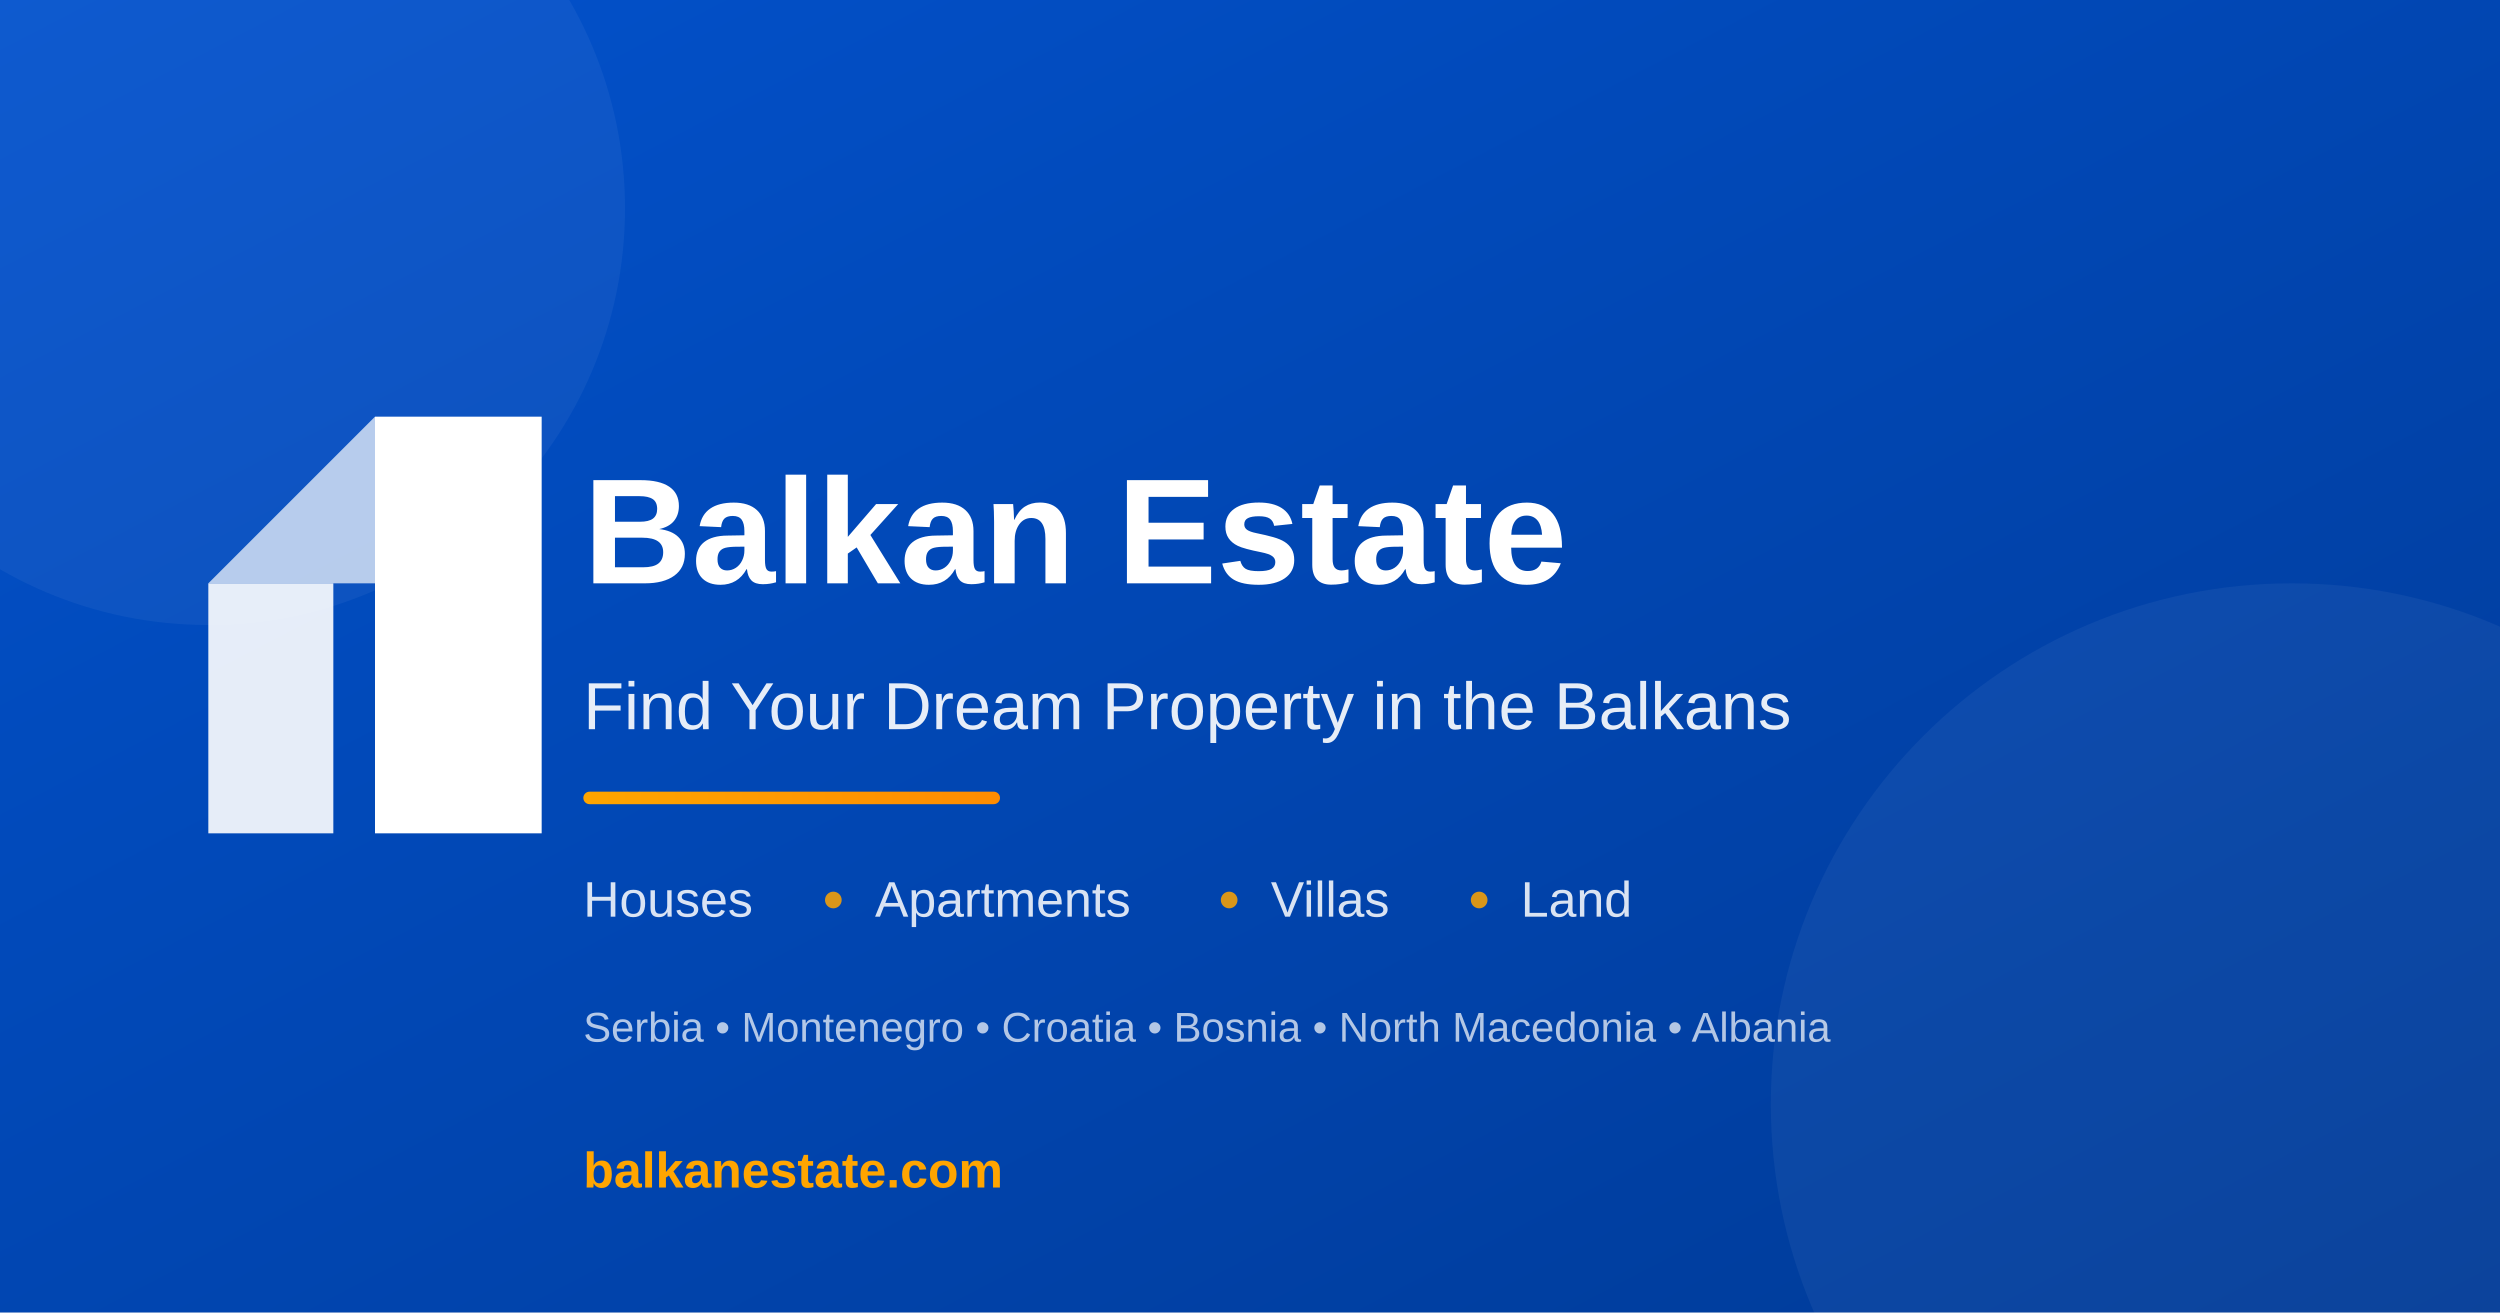
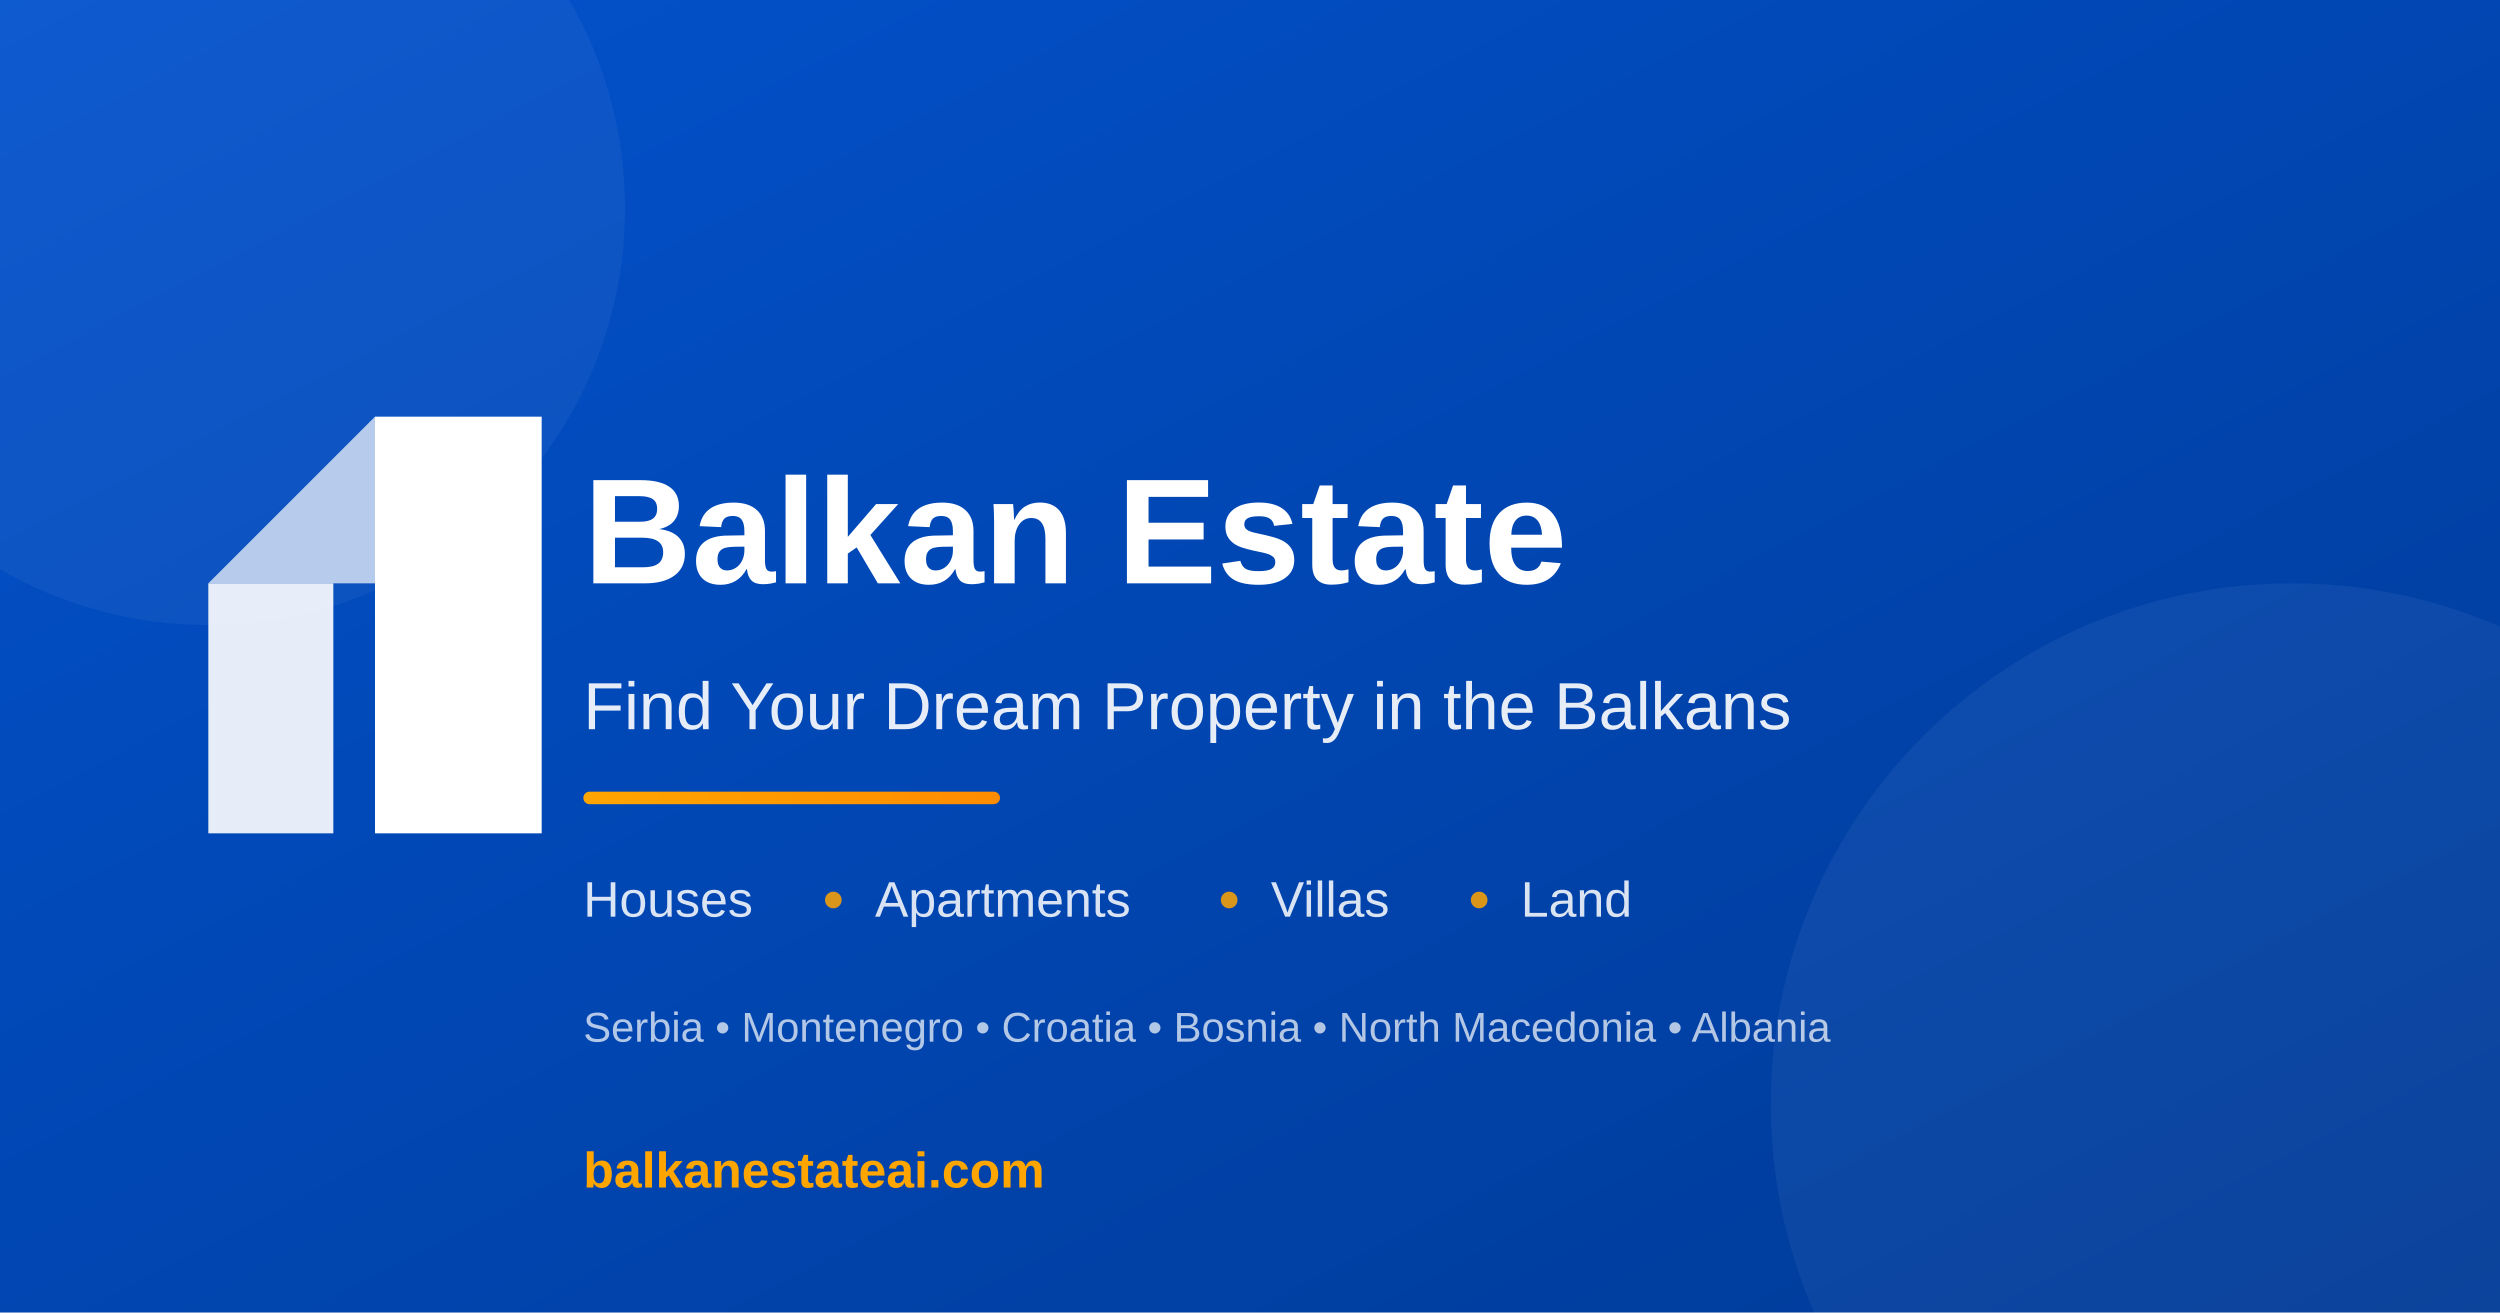
<svg xmlns="http://www.w3.org/2000/svg" width="1200" height="630" viewBox="0 0 1200 630">
  <defs>
    <linearGradient id="bg-gradient" x1="0%" y1="0%" x2="100%" y2="100%">
      <stop offset="0%" style="stop-color:#0252CD;stop-opacity:1" />
      <stop offset="100%" style="stop-color:#003A96;stop-opacity:1" />
    </linearGradient>
    <linearGradient id="accent-gradient" x1="0%" y1="0%" x2="100%" y2="0%">
      <stop offset="0%" style="stop-color:#FFA500;stop-opacity:1" />
      <stop offset="100%" style="stop-color:#FF8C00;stop-opacity:1" />
    </linearGradient>
  </defs>
  <rect width="1200" height="630" fill="url(#bg-gradient)" />
  <circle cx="100" cy="100" r="200" fill="white" opacity="0.05" />
  <circle cx="1100" cy="530" r="250" fill="white" opacity="0.05" />
  <g transform="translate(100, 200)">
    <rect x="0" y="80" width="60" height="120" fill="white" opacity="0.9" />
    <rect x="80" y="0" width="80" height="200" fill="white" />
    <polygon points="0,80 80,0 80,80" fill="white" opacity="0.7" />
  </g>
  <text x="280" y="280" font-family="Arial, sans-serif" font-size="72" font-weight="bold" fill="white">
    Balkan Estate
  </text>
  <text x="280" y="350" font-family="Arial, sans-serif" font-size="32" fill="white" opacity="0.9">
    Find Your Dream Property in the Balkans
  </text>
  <rect x="280" y="380" width="200" height="6" rx="3" fill="url(#accent-gradient)" />
  <g transform="translate(280, 440)" font-family="Arial, sans-serif" font-size="24" fill="white" opacity="0.85">
    <text x="0" y="0">Houses</text>
    <circle cx="120" cy="-8" r="4" fill="#FFA500" />
    <text x="140" y="0">Apartments</text>
    <circle cx="310" cy="-8" r="4" fill="#FFA500" />
    <text x="330" y="0">Villas</text>
    <circle cx="430" cy="-8" r="4" fill="#FFA500" />
    <text x="450" y="0">Land</text>
  </g>
  <g transform="translate(280, 500)" font-family="Arial, sans-serif" font-size="20" fill="white" opacity="0.7">
    <text x="0" y="0">Serbia • Montenegro • Croatia • Bosnia • North Macedonia • Albania</text>
  </g>
  <text x="280" y="570" font-family="Arial, sans-serif" font-size="24" fill="#FFA500" font-weight="bold">
-     balkanestate.com
+     balkanestateai.com
  </text>
</svg>
